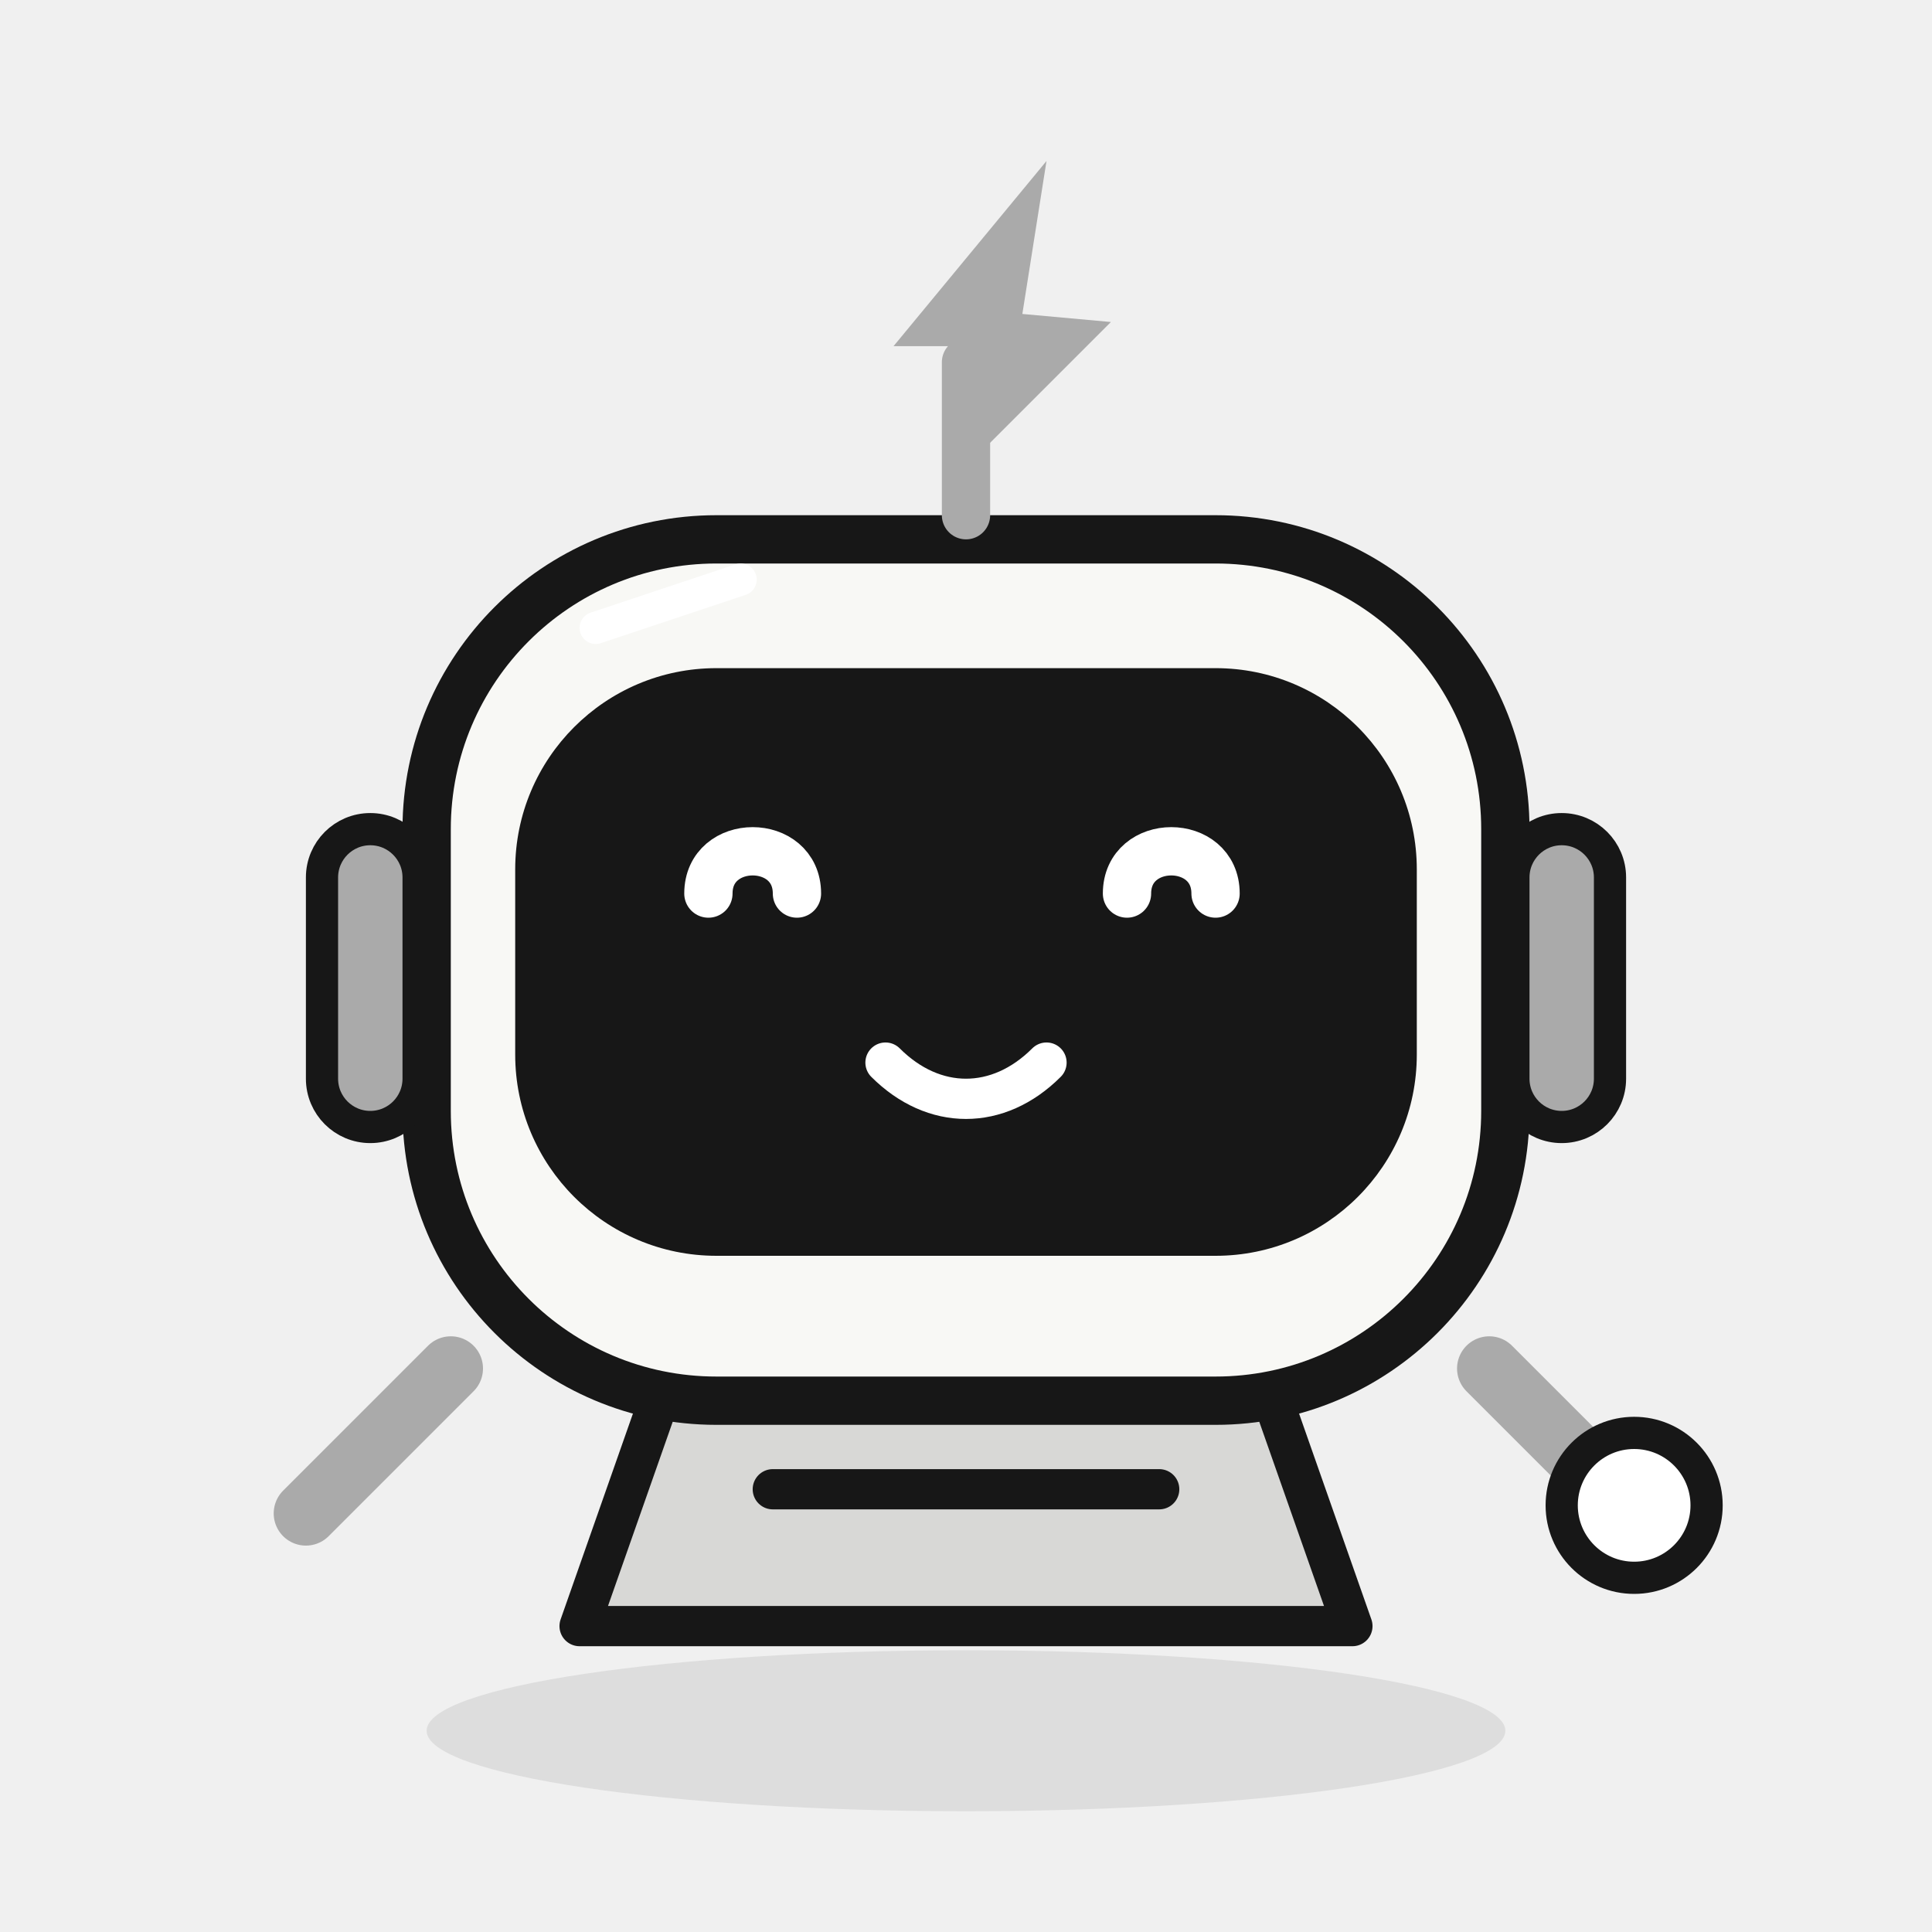
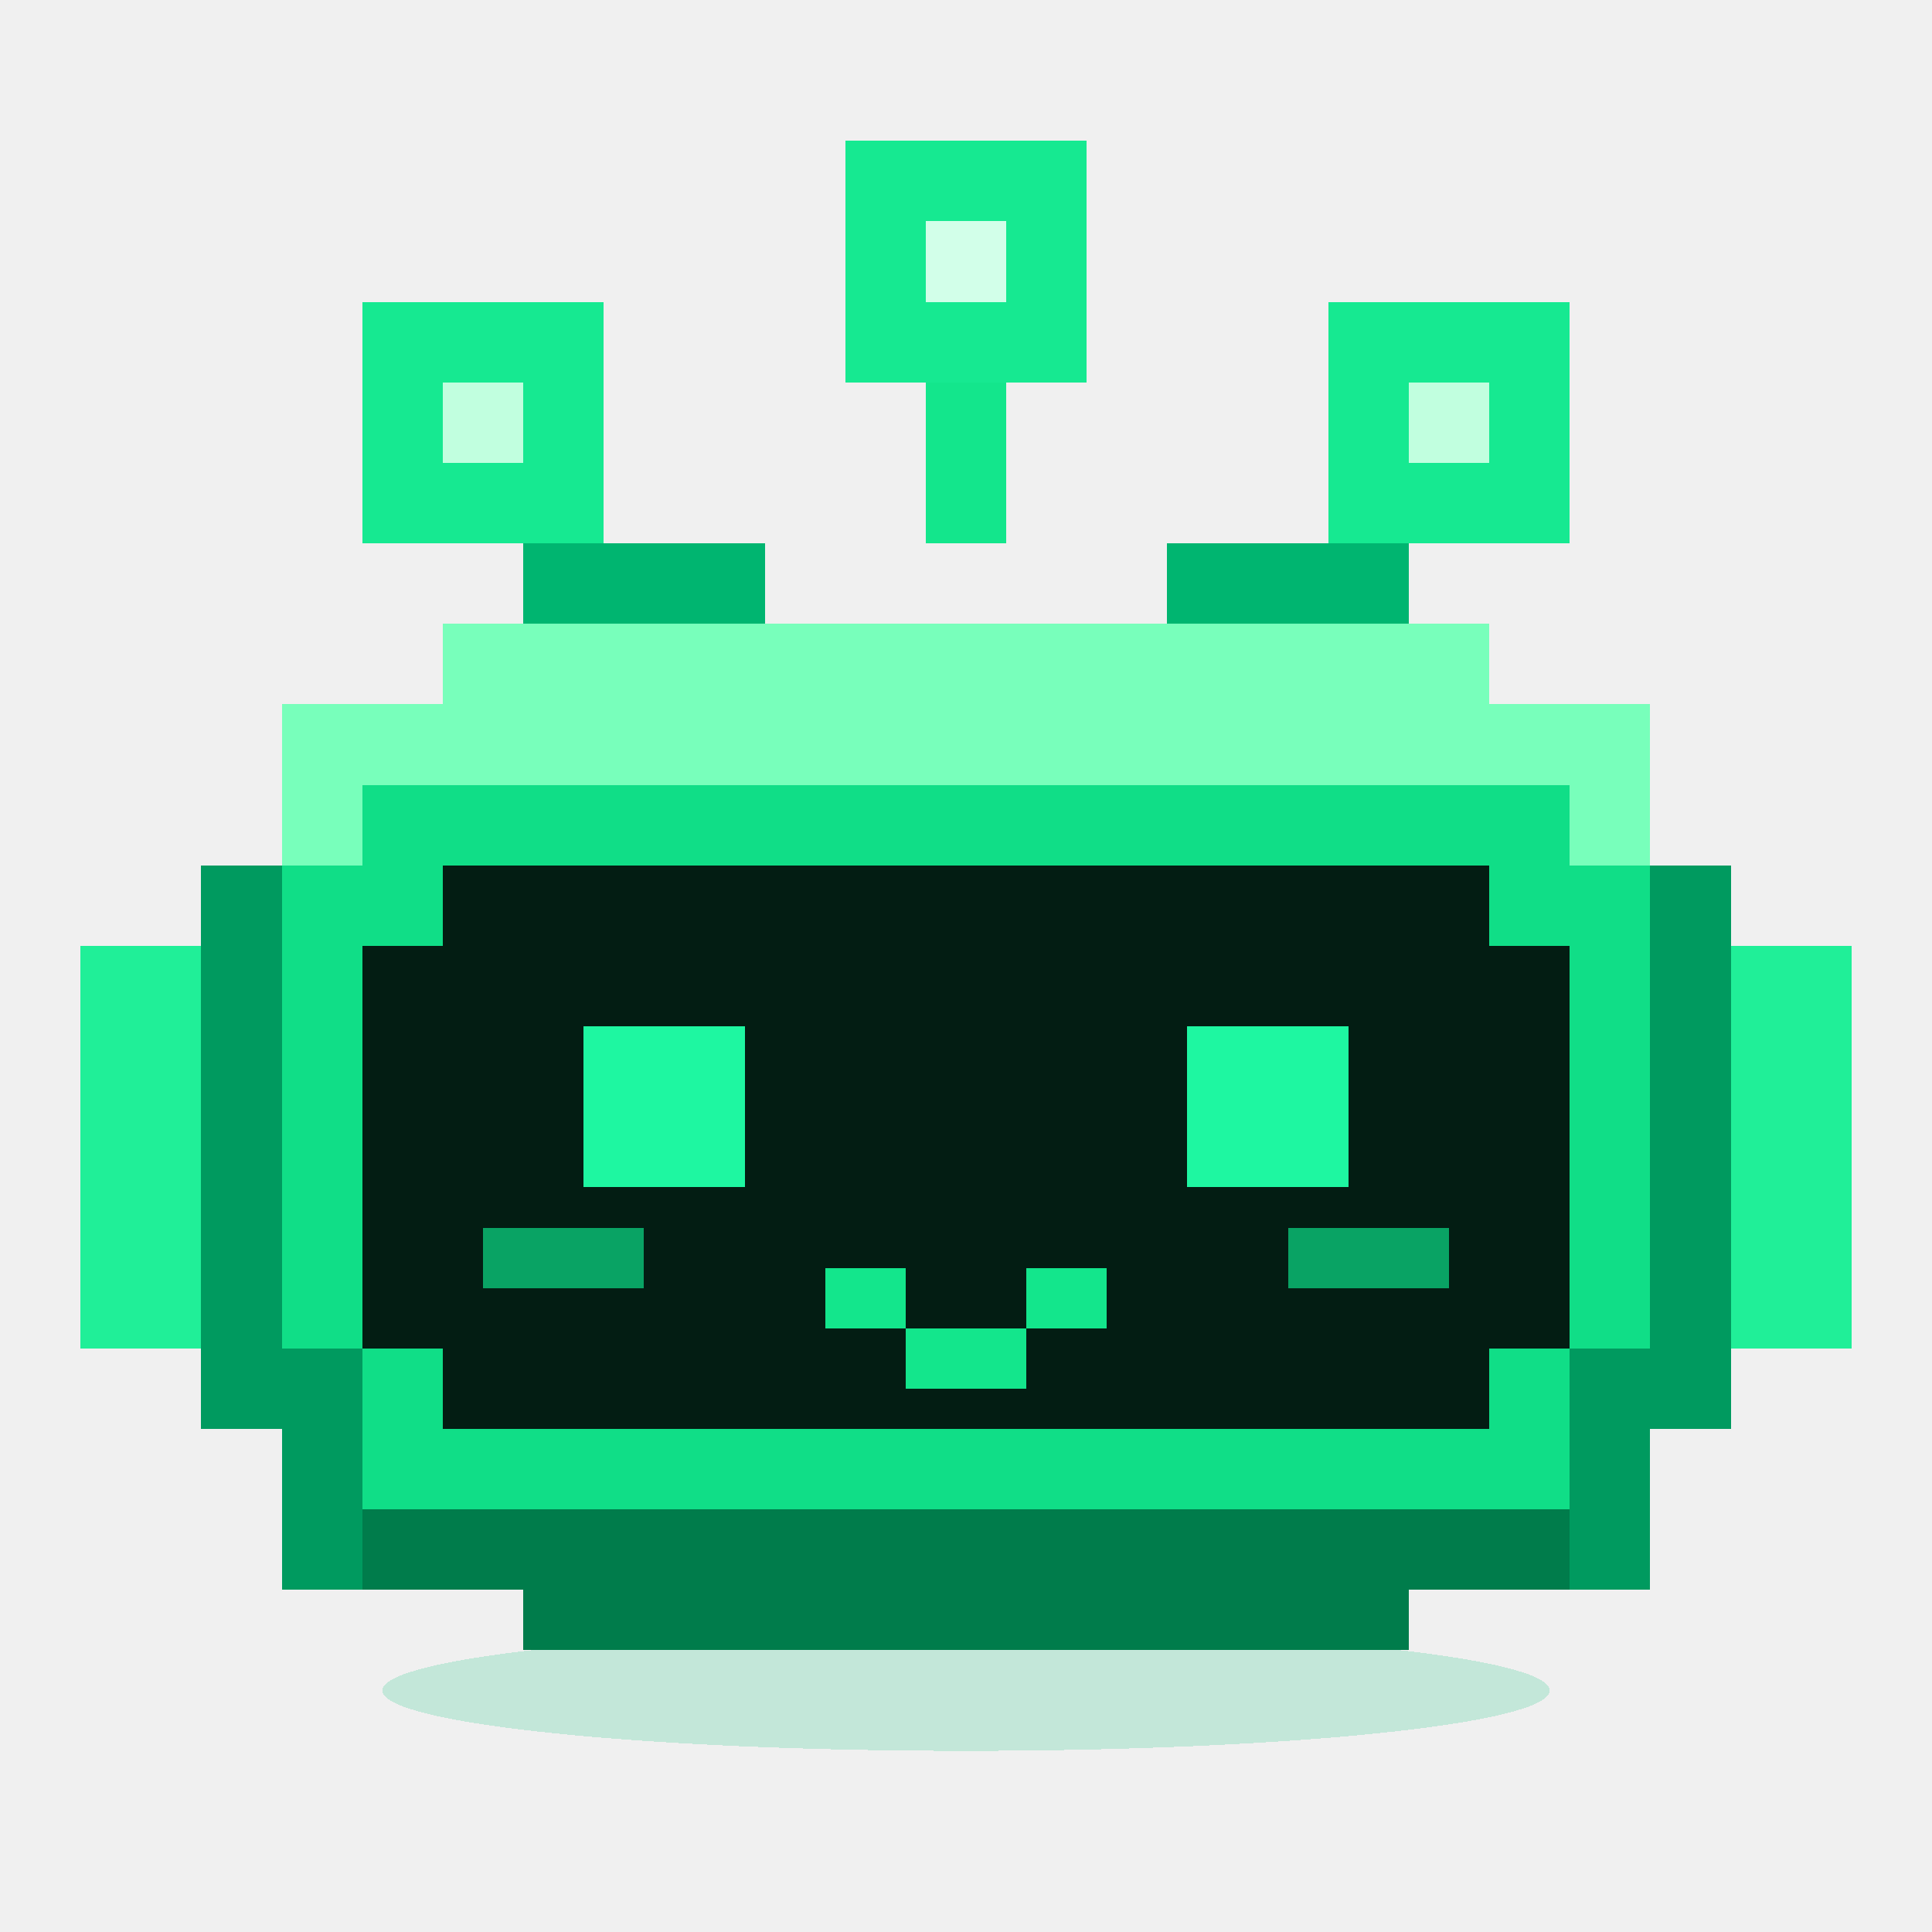
- <svg xmlns="http://www.w3.org/2000/svg" viewBox="0 0 240 240" fill="none">
-   <ellipse cx="120" cy="215" rx="67" ry="10" fill="#000" opacity=".08" />
-   <path d="M85 165h70l13 37H72l13-37Z" fill="#d8d8d6" stroke="#171717" stroke-width="5" stroke-linejoin="round" />
-   <path d="M96 185h48" stroke="#171717" stroke-width="5" stroke-linecap="round" />
-   <rect x="53" y="67" width="134" height="107" rx="36" fill="#f8f8f5" stroke="#171717" stroke-width="6" />
-   <rect x="64" y="83" width="112" height="73" rx="25" fill="#171717" />
-   <path d="M88 111c0-7 11-7 11 0M140 111c0-7 11-7 11 0" stroke="#fff" stroke-width="6" stroke-linecap="round" />
-   <path d="M110 132c6 6 14 6 20 0" stroke="#fff" stroke-width="5" stroke-linecap="round" />
-   <rect x="40" y="103" width="12" height="37" rx="6" fill="#aaa" stroke="#171717" stroke-width="4" />
-   <rect x="188" y="103" width="12" height="37" rx="6" fill="#aaa" stroke="#171717" stroke-width="4" />
-   <path d="M120 64V45" stroke="#aaa" stroke-width="6" stroke-linecap="round" />
-   <path d="m111 43 19-23-3 19 11 1-20 20 3-17h-10Z" fill="#aaa" />
-   <path d="m56 170-18 18m147-18 17 17" stroke="#aaa" stroke-width="8" stroke-linecap="round" />
-   <circle cx="203" cy="187" r="9" fill="#fff" stroke="#171717" stroke-width="4" />
-   <path d="m74 78 18-6" stroke="#fff" stroke-width="4" stroke-linecap="round" />
+ <svg xmlns="http://www.w3.org/2000/svg" viewBox="0 0 96 96" fill="none" shape-rendering="crispEdges" aria-hidden="true">
+   <ellipse class="pixel-shadow" cx="48" cy="84" rx="29" ry="3" fill="#04bf7530" />
+   <g class="pixel-body">
+     <path d="M46 27V15h4v12h-4Z" fill="#13e68c" />
+     <path d="M42 7h12v12H42z" fill="#16e991" />
+     <path d="M46 11h4v4h-4z" fill="#d2ffe9" />
+     <path d="M26 23h4v4h8v7h-4v-3h-8v-8Zm40 0h4v8h-8v3h-4v-7h8v-4Z" fill="#00b570" />
+     <path d="M18 15h12v12H18zM66 15h12v12H66z" fill="#16e991" />
+     <path d="M22 19h4v4h-4zM70 19h4v4h-4z" fill="#c1ffdf" />
+     <path d="M22 31h52v4h8v8h4v28h-4v8H14v-8h-4V43h4v-8h8v-4Z" fill="#009a5f" />
+     <path d="M22 31h52v4h8v8H14v-8h8v-4Z" fill="#78ffbb" />
+     <path d="M18 39h60v4h4v24h-4v8H18v-8h-4V43h4v-4Z" fill="#10de87" />
+     <path d="M22 43h52v4h4v20h-4v4H22v-4h-4V47h4v-4Z" fill="#031d13" />
+     <path d="M4 47h6v20H4zM86 47h6v20h-6z" fill="#20ef98" />
+     <path d="M18 75h60v4H18zM26 79h44v3H26z" fill="#007c4b" />
+     <g class="pixel-eyes eye-normal" fill="#1ef7a1">
+       <path d="M29 51h8v8h-8zM59 51h8v8h-8z" />
+     </g>
+     <g class="pixel-eyes eye-happy" fill="#26ffa6">
+       <path d="M27 55v-4h4v-4h8v4h4v4h-4v-4h-8v4h-4ZM55 55v-4h4v-4h8v4h4v4h-4v-4h-8v4h-4Z" />
+     </g>
+     <g class="pixel-eyes eye-curious" fill="#26ffa6">
+       <path d="M27 53h12v4H27zM59 47h8v12h-8zM27 45h12v3H27z" />
+     </g>
+     <g class="pixel-eyes eye-sleepy" fill="#15de8b">
+       <path d="M27 55h14v3H27zM55 55h14v3H55z" />
+     </g>
+     <g class="pixel-eyes eye-thinking" fill="#26ffa6">
+       <path d="M31 51h8v8h-8zM61 51h8v8h-8z" />
+     </g>
+     <path class="pixel-mouth" d="M41 63h4v3h6v-3h4v3h-4v3h-6v-3h-4v-3Z" fill="#13e68c" />
+     <path class="pixel-cheeks" d="M24 61h8v3h-8zM64 61h8v3h-8z" fill="#09a364" />
+   </g>
+   <g class="thought-pixels" fill="#08d980">
+     <rect x="71" y="4" width="4" height="4" />
+     <rect x="79" y="4" width="4" height="4" />
+     <rect x="87" y="4" width="4" height="4" />
+   </g>
+   <g class="sleep-pixels" fill="#00b975">
+     <path d="M79 25h9v3h-3v3h-3v3h6v3h-9v-3h3v-3h3v-3h-6z" />
+   </g>
+   <g class="happy-spark" fill="#0bdd87">
+     <path d="M4 30h4v-4h4v4h4v4h-4v4H8v-4H4z" />
+   </g>
+   <style>.pixel-eyes{display:none}.eye-normal{display:block}.thought-pixels,.sleep-pixels,.happy-spark{display:none}</style>
</svg>
